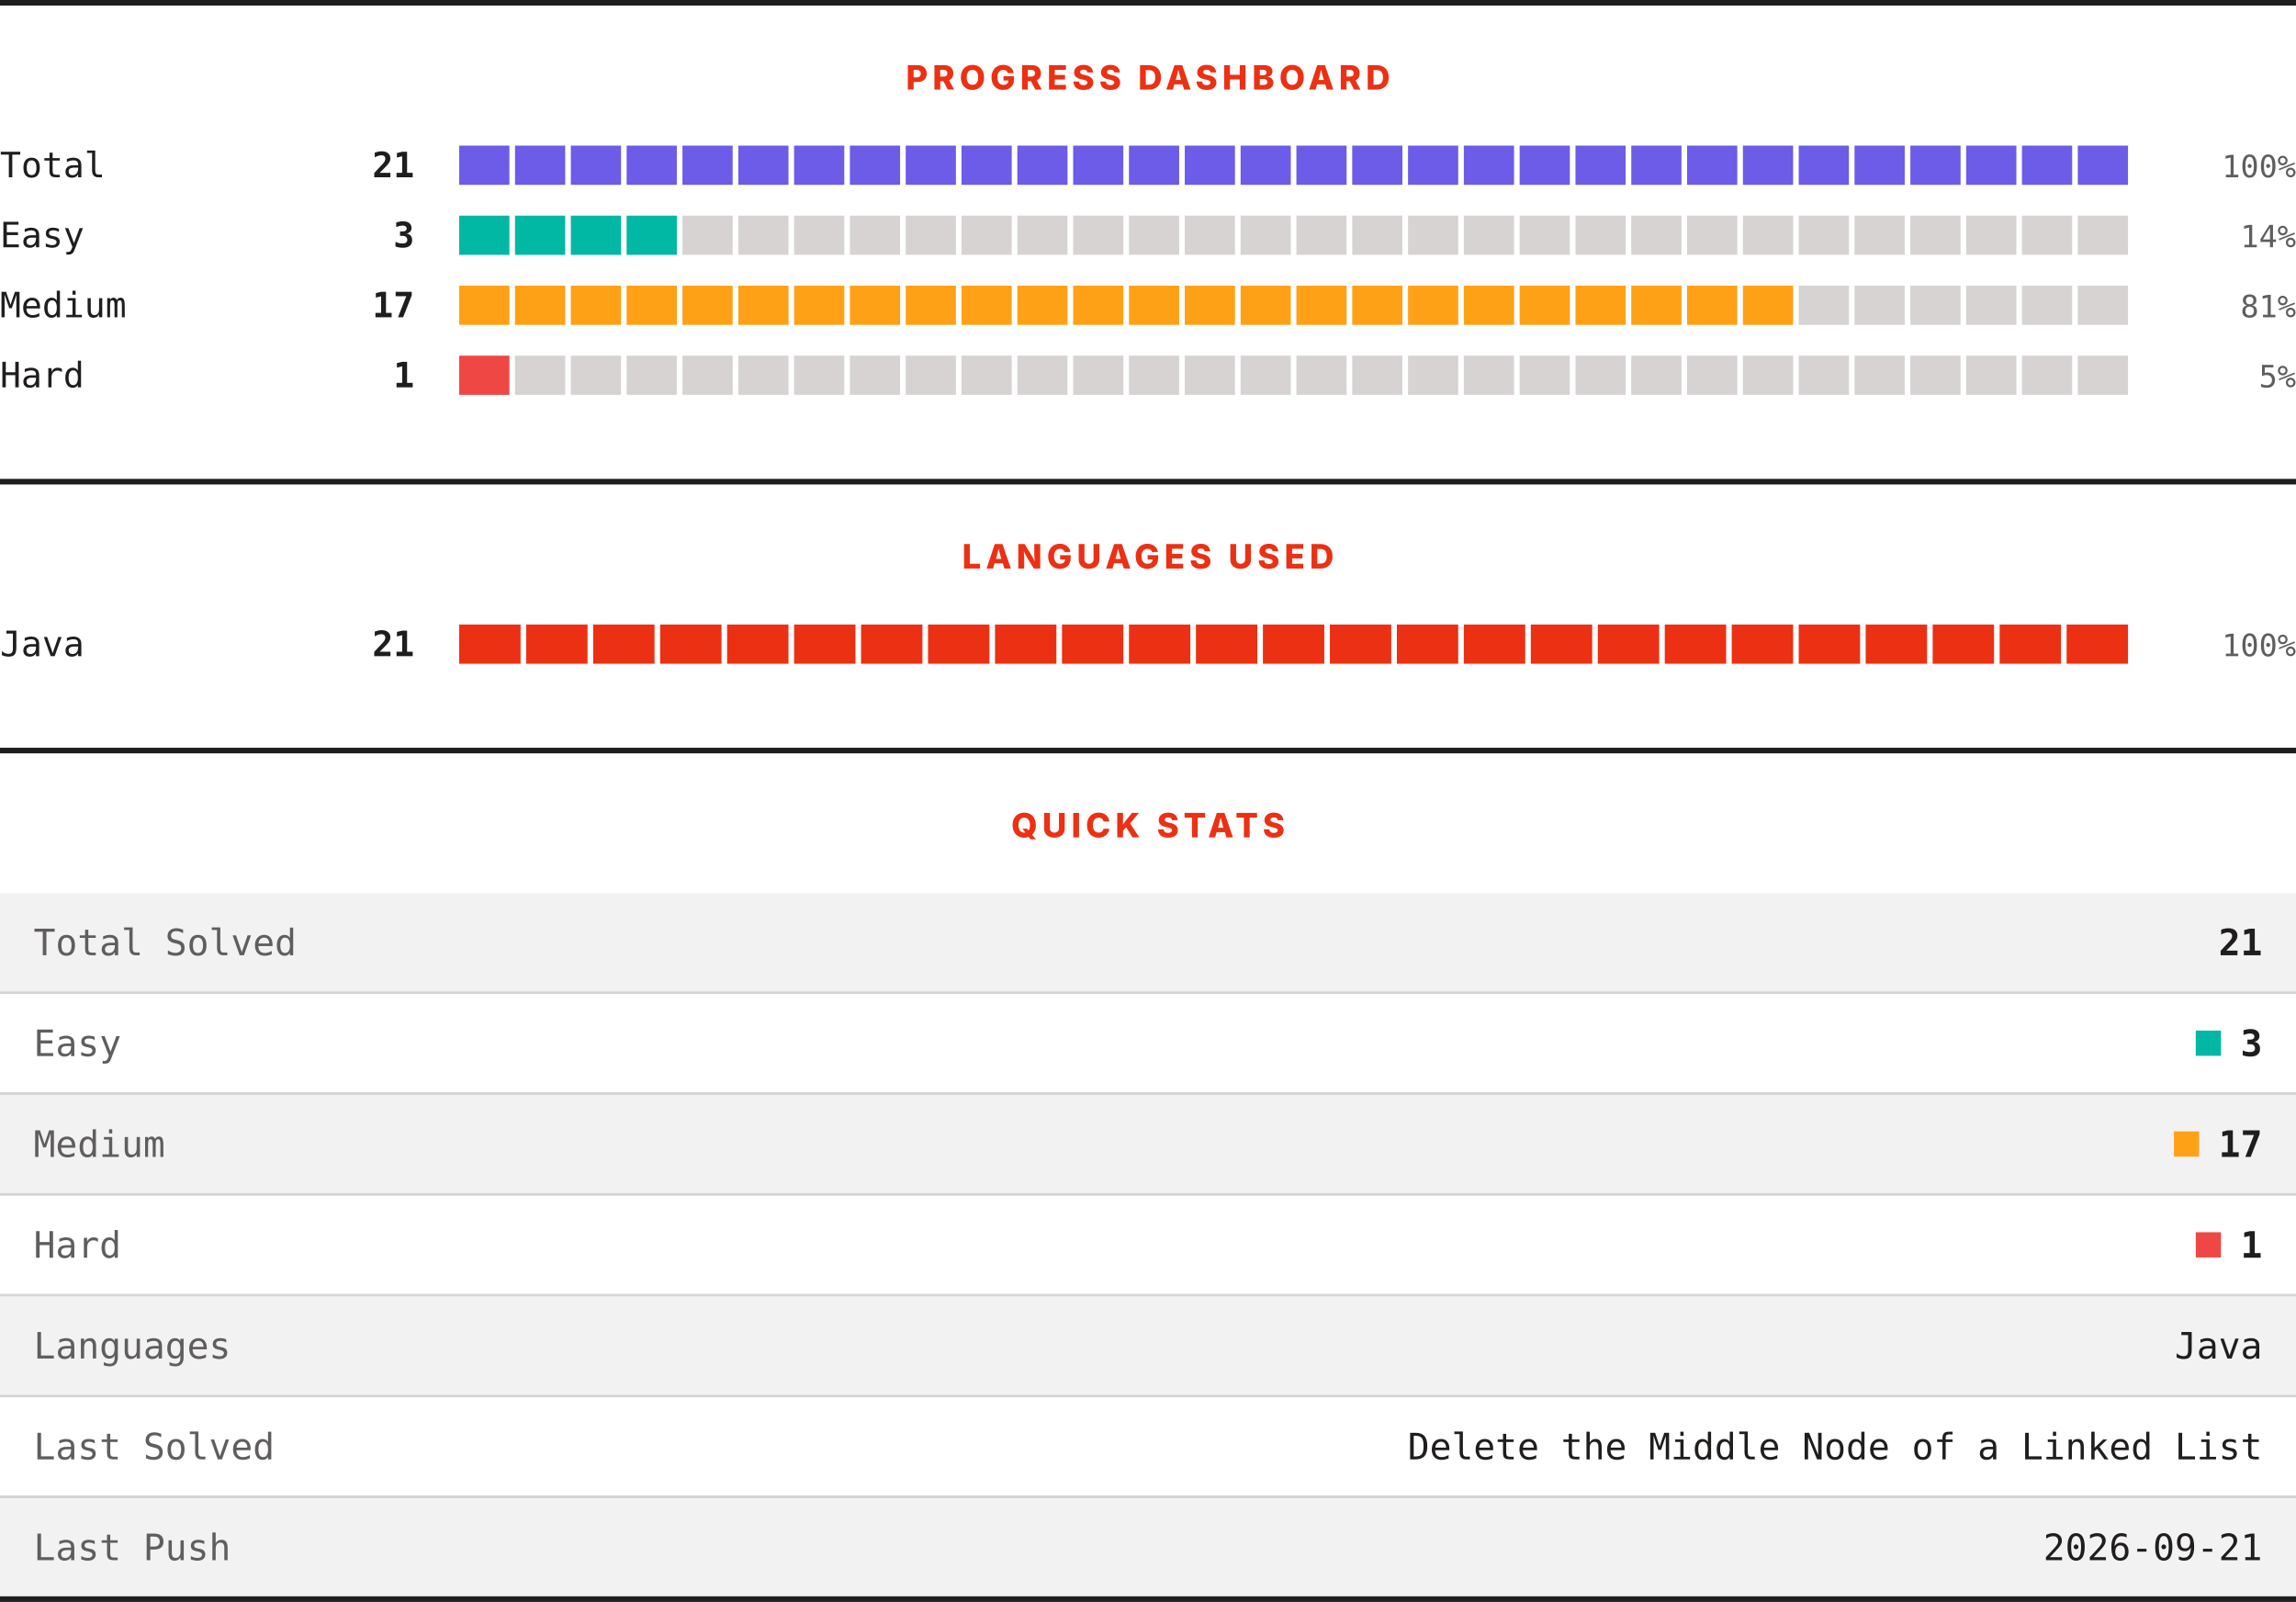
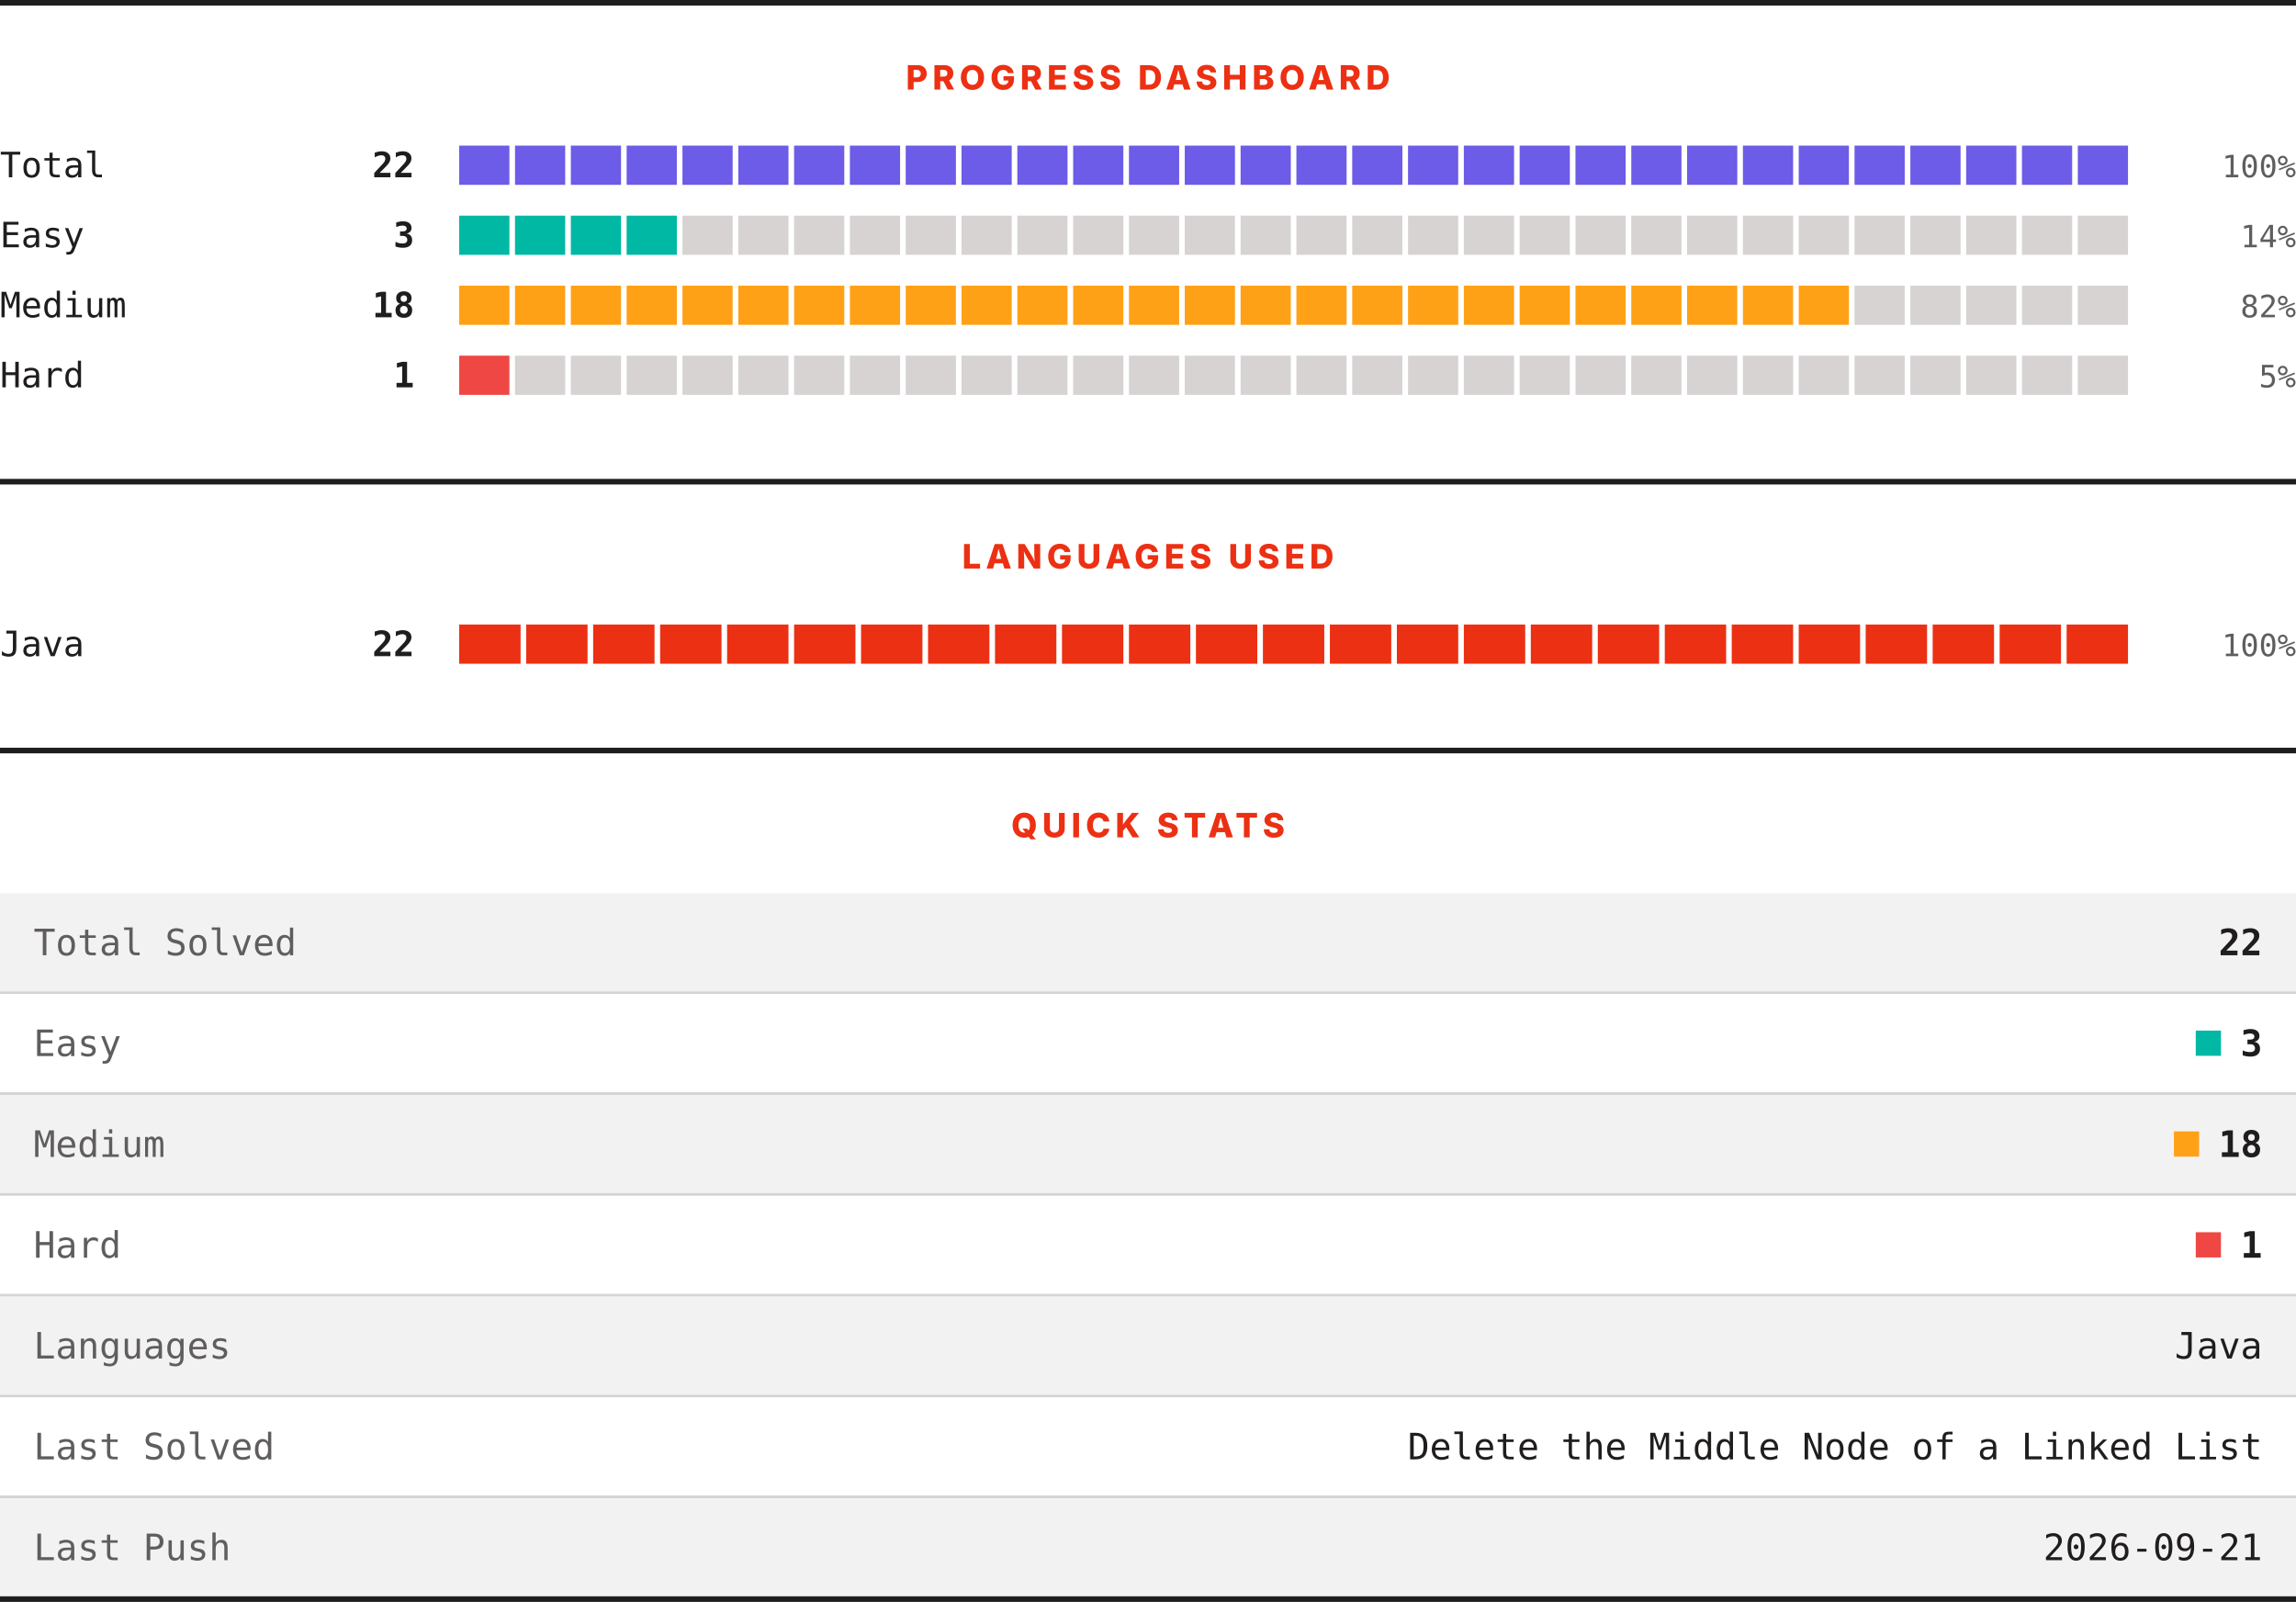
<svg xmlns="http://www.w3.org/2000/svg" width="820" height="572" viewBox="0 0 820 572" role="img" aria-label="LeetCode progress, languages and quick stats">
  <rect width="820" height="572" fill="#ffffff" />
  <rect x="0" y="0" width="820" height="2" fill="#201e1d" />
  <text x="410" y="32" text-anchor="middle" font-family="Archivo, system-ui, -apple-system, Segoe UI, sans-serif" font-size="12" font-weight="800" letter-spacing="1.68" fill="#ec3013">PROGRESS DASHBOARD</text>
  <text x="0" y="63.3" font-family="ui-monospace, SFMono-Regular, Menlo, Consolas, monospace" font-size="12.5" fill="#201e1d">Total</text>
-   <text x="148" y="63.3" text-anchor="end" font-family="ui-monospace, SFMono-Regular, Menlo, Consolas, monospace" font-size="12.5" font-weight="700" fill="#201e1d">21</text>
+   <text x="148" y="63.3" text-anchor="end" font-family="ui-monospace, SFMono-Regular, Menlo, Consolas, monospace" font-size="12.5" font-weight="700" fill="#201e1d">22</text>
  <rect x="164.00" y="52" width="17.93" height="14" fill="#6c5ce7" />
  <rect x="183.93" y="52" width="17.93" height="14" fill="#6c5ce7" />
  <rect x="203.87" y="52" width="17.93" height="14" fill="#6c5ce7" />
  <rect x="223.80" y="52" width="17.93" height="14" fill="#6c5ce7" />
  <rect x="243.73" y="52" width="17.93" height="14" fill="#6c5ce7" />
  <rect x="263.67" y="52" width="17.93" height="14" fill="#6c5ce7" />
  <rect x="283.60" y="52" width="17.93" height="14" fill="#6c5ce7" />
  <rect x="303.53" y="52" width="17.93" height="14" fill="#6c5ce7" />
  <rect x="323.47" y="52" width="17.93" height="14" fill="#6c5ce7" />
  <rect x="343.40" y="52" width="17.93" height="14" fill="#6c5ce7" />
  <rect x="363.33" y="52" width="17.93" height="14" fill="#6c5ce7" />
  <rect x="383.27" y="52" width="17.93" height="14" fill="#6c5ce7" />
  <rect x="403.20" y="52" width="17.93" height="14" fill="#6c5ce7" />
  <rect x="423.13" y="52" width="17.93" height="14" fill="#6c5ce7" />
  <rect x="443.07" y="52" width="17.93" height="14" fill="#6c5ce7" />
  <rect x="463.00" y="52" width="17.93" height="14" fill="#6c5ce7" />
  <rect x="482.93" y="52" width="17.93" height="14" fill="#6c5ce7" />
  <rect x="502.87" y="52" width="17.93" height="14" fill="#6c5ce7" />
  <rect x="522.80" y="52" width="17.93" height="14" fill="#6c5ce7" />
  <rect x="542.73" y="52" width="17.93" height="14" fill="#6c5ce7" />
  <rect x="562.67" y="52" width="17.93" height="14" fill="#6c5ce7" />
  <rect x="582.60" y="52" width="17.93" height="14" fill="#6c5ce7" />
  <rect x="602.53" y="52" width="17.93" height="14" fill="#6c5ce7" />
  <rect x="622.47" y="52" width="17.93" height="14" fill="#6c5ce7" />
  <rect x="642.40" y="52" width="17.93" height="14" fill="#6c5ce7" />
  <rect x="662.33" y="52" width="17.93" height="14" fill="#6c5ce7" />
  <rect x="682.27" y="52" width="17.93" height="14" fill="#6c5ce7" />
  <rect x="702.20" y="52" width="17.93" height="14" fill="#6c5ce7" />
  <rect x="722.13" y="52" width="17.93" height="14" fill="#6c5ce7" />
  <rect x="742.07" y="52" width="17.93" height="14" fill="#6c5ce7" />
  <text x="820" y="63.3" text-anchor="end" font-family="ui-monospace, SFMono-Regular, Menlo, Consolas, monospace" font-size="11" fill="#605d5d">100%</text>
  <text x="0" y="88.3" font-family="ui-monospace, SFMono-Regular, Menlo, Consolas, monospace" font-size="12.5" fill="#201e1d">Easy</text>
  <text x="148" y="88.3" text-anchor="end" font-family="ui-monospace, SFMono-Regular, Menlo, Consolas, monospace" font-size="12.5" font-weight="700" fill="#201e1d">3</text>
  <rect x="164.00" y="77" width="17.93" height="14" fill="#00b8a3" />
  <rect x="183.93" y="77" width="17.93" height="14" fill="#00b8a3" />
  <rect x="203.87" y="77" width="17.93" height="14" fill="#00b8a3" />
  <rect x="223.80" y="77" width="17.93" height="14" fill="#00b8a3" />
  <rect x="243.73" y="77" width="17.93" height="14" fill="#d7d3d3" />
  <rect x="263.67" y="77" width="17.93" height="14" fill="#d7d3d3" />
  <rect x="283.60" y="77" width="17.93" height="14" fill="#d7d3d3" />
  <rect x="303.53" y="77" width="17.93" height="14" fill="#d7d3d3" />
  <rect x="323.47" y="77" width="17.93" height="14" fill="#d7d3d3" />
  <rect x="343.40" y="77" width="17.93" height="14" fill="#d7d3d3" />
  <rect x="363.33" y="77" width="17.93" height="14" fill="#d7d3d3" />
  <rect x="383.27" y="77" width="17.93" height="14" fill="#d7d3d3" />
  <rect x="403.20" y="77" width="17.93" height="14" fill="#d7d3d3" />
  <rect x="423.13" y="77" width="17.93" height="14" fill="#d7d3d3" />
  <rect x="443.07" y="77" width="17.93" height="14" fill="#d7d3d3" />
  <rect x="463.00" y="77" width="17.93" height="14" fill="#d7d3d3" />
  <rect x="482.93" y="77" width="17.93" height="14" fill="#d7d3d3" />
  <rect x="502.87" y="77" width="17.93" height="14" fill="#d7d3d3" />
  <rect x="522.80" y="77" width="17.93" height="14" fill="#d7d3d3" />
  <rect x="542.73" y="77" width="17.93" height="14" fill="#d7d3d3" />
  <rect x="562.67" y="77" width="17.93" height="14" fill="#d7d3d3" />
  <rect x="582.60" y="77" width="17.93" height="14" fill="#d7d3d3" />
  <rect x="602.53" y="77" width="17.93" height="14" fill="#d7d3d3" />
  <rect x="622.47" y="77" width="17.93" height="14" fill="#d7d3d3" />
  <rect x="642.40" y="77" width="17.93" height="14" fill="#d7d3d3" />
  <rect x="662.33" y="77" width="17.93" height="14" fill="#d7d3d3" />
  <rect x="682.27" y="77" width="17.93" height="14" fill="#d7d3d3" />
  <rect x="702.20" y="77" width="17.93" height="14" fill="#d7d3d3" />
  <rect x="722.13" y="77" width="17.93" height="14" fill="#d7d3d3" />
  <rect x="742.07" y="77" width="17.93" height="14" fill="#d7d3d3" />
  <text x="820" y="88.3" text-anchor="end" font-family="ui-monospace, SFMono-Regular, Menlo, Consolas, monospace" font-size="11" fill="#605d5d">14%</text>
  <text x="0" y="113.3" font-family="ui-monospace, SFMono-Regular, Menlo, Consolas, monospace" font-size="12.5" fill="#201e1d">Medium</text>
-   <text x="148" y="113.3" text-anchor="end" font-family="ui-monospace, SFMono-Regular, Menlo, Consolas, monospace" font-size="12.5" font-weight="700" fill="#201e1d">17</text>
+   <text x="148" y="113.3" text-anchor="end" font-family="ui-monospace, SFMono-Regular, Menlo, Consolas, monospace" font-size="12.5" font-weight="700" fill="#201e1d">18</text>
  <rect x="164.00" y="102" width="17.93" height="14" fill="#ffa116" />
  <rect x="183.93" y="102" width="17.93" height="14" fill="#ffa116" />
  <rect x="203.87" y="102" width="17.93" height="14" fill="#ffa116" />
  <rect x="223.80" y="102" width="17.93" height="14" fill="#ffa116" />
  <rect x="243.73" y="102" width="17.93" height="14" fill="#ffa116" />
  <rect x="263.67" y="102" width="17.93" height="14" fill="#ffa116" />
  <rect x="283.60" y="102" width="17.93" height="14" fill="#ffa116" />
  <rect x="303.53" y="102" width="17.93" height="14" fill="#ffa116" />
  <rect x="323.47" y="102" width="17.93" height="14" fill="#ffa116" />
  <rect x="343.40" y="102" width="17.93" height="14" fill="#ffa116" />
  <rect x="363.33" y="102" width="17.93" height="14" fill="#ffa116" />
  <rect x="383.27" y="102" width="17.93" height="14" fill="#ffa116" />
  <rect x="403.20" y="102" width="17.93" height="14" fill="#ffa116" />
  <rect x="423.13" y="102" width="17.93" height="14" fill="#ffa116" />
  <rect x="443.07" y="102" width="17.93" height="14" fill="#ffa116" />
  <rect x="463.00" y="102" width="17.93" height="14" fill="#ffa116" />
  <rect x="482.93" y="102" width="17.93" height="14" fill="#ffa116" />
  <rect x="502.87" y="102" width="17.93" height="14" fill="#ffa116" />
  <rect x="522.80" y="102" width="17.93" height="14" fill="#ffa116" />
  <rect x="542.73" y="102" width="17.93" height="14" fill="#ffa116" />
  <rect x="562.67" y="102" width="17.93" height="14" fill="#ffa116" />
  <rect x="582.60" y="102" width="17.93" height="14" fill="#ffa116" />
  <rect x="602.53" y="102" width="17.93" height="14" fill="#ffa116" />
  <rect x="622.47" y="102" width="17.93" height="14" fill="#ffa116" />
-   <rect x="642.40" y="102" width="17.93" height="14" fill="#d7d3d3" />
+   <rect x="642.40" y="102" width="17.93" height="14" fill="#ffa116" />
  <rect x="662.33" y="102" width="17.93" height="14" fill="#d7d3d3" />
  <rect x="682.27" y="102" width="17.93" height="14" fill="#d7d3d3" />
  <rect x="702.20" y="102" width="17.93" height="14" fill="#d7d3d3" />
  <rect x="722.13" y="102" width="17.93" height="14" fill="#d7d3d3" />
  <rect x="742.07" y="102" width="17.93" height="14" fill="#d7d3d3" />
-   <text x="820" y="113.3" text-anchor="end" font-family="ui-monospace, SFMono-Regular, Menlo, Consolas, monospace" font-size="11" fill="#605d5d">81%</text>
+   <text x="820" y="113.3" text-anchor="end" font-family="ui-monospace, SFMono-Regular, Menlo, Consolas, monospace" font-size="11" fill="#605d5d">82%</text>
  <text x="0" y="138.3" font-family="ui-monospace, SFMono-Regular, Menlo, Consolas, monospace" font-size="12.5" fill="#201e1d">Hard</text>
  <text x="148" y="138.3" text-anchor="end" font-family="ui-monospace, SFMono-Regular, Menlo, Consolas, monospace" font-size="12.5" font-weight="700" fill="#201e1d">1</text>
  <rect x="164.00" y="127" width="17.93" height="14" fill="#ef4743" />
  <rect x="183.93" y="127" width="17.93" height="14" fill="#d7d3d3" />
  <rect x="203.87" y="127" width="17.93" height="14" fill="#d7d3d3" />
  <rect x="223.80" y="127" width="17.93" height="14" fill="#d7d3d3" />
  <rect x="243.73" y="127" width="17.93" height="14" fill="#d7d3d3" />
  <rect x="263.67" y="127" width="17.93" height="14" fill="#d7d3d3" />
  <rect x="283.60" y="127" width="17.93" height="14" fill="#d7d3d3" />
  <rect x="303.53" y="127" width="17.93" height="14" fill="#d7d3d3" />
  <rect x="323.47" y="127" width="17.93" height="14" fill="#d7d3d3" />
  <rect x="343.40" y="127" width="17.93" height="14" fill="#d7d3d3" />
  <rect x="363.33" y="127" width="17.93" height="14" fill="#d7d3d3" />
  <rect x="383.27" y="127" width="17.93" height="14" fill="#d7d3d3" />
  <rect x="403.20" y="127" width="17.93" height="14" fill="#d7d3d3" />
  <rect x="423.13" y="127" width="17.93" height="14" fill="#d7d3d3" />
  <rect x="443.07" y="127" width="17.93" height="14" fill="#d7d3d3" />
  <rect x="463.00" y="127" width="17.93" height="14" fill="#d7d3d3" />
  <rect x="482.93" y="127" width="17.93" height="14" fill="#d7d3d3" />
  <rect x="502.87" y="127" width="17.93" height="14" fill="#d7d3d3" />
  <rect x="522.80" y="127" width="17.93" height="14" fill="#d7d3d3" />
  <rect x="542.73" y="127" width="17.93" height="14" fill="#d7d3d3" />
  <rect x="562.67" y="127" width="17.93" height="14" fill="#d7d3d3" />
  <rect x="582.60" y="127" width="17.93" height="14" fill="#d7d3d3" />
  <rect x="602.53" y="127" width="17.93" height="14" fill="#d7d3d3" />
  <rect x="622.47" y="127" width="17.93" height="14" fill="#d7d3d3" />
  <rect x="642.40" y="127" width="17.93" height="14" fill="#d7d3d3" />
  <rect x="662.33" y="127" width="17.93" height="14" fill="#d7d3d3" />
  <rect x="682.27" y="127" width="17.93" height="14" fill="#d7d3d3" />
  <rect x="702.20" y="127" width="17.93" height="14" fill="#d7d3d3" />
  <rect x="722.13" y="127" width="17.93" height="14" fill="#d7d3d3" />
  <rect x="742.07" y="127" width="17.93" height="14" fill="#d7d3d3" />
  <text x="820" y="138.3" text-anchor="end" font-family="ui-monospace, SFMono-Regular, Menlo, Consolas, monospace" font-size="11" fill="#605d5d">5%</text>
  <rect x="0" y="171" width="820" height="2" fill="#201e1d" />
  <text x="410" y="203" text-anchor="middle" font-family="Archivo, system-ui, -apple-system, Segoe UI, sans-serif" font-size="12" font-weight="800" letter-spacing="1.68" fill="#ec3013">LANGUAGES USED</text>
  <text x="0" y="234.3" font-family="ui-monospace, SFMono-Regular, Menlo, Consolas, monospace" font-size="12.5" fill="#201e1d">Java</text>
-   <text x="148" y="234.3" text-anchor="end" font-family="ui-monospace, SFMono-Regular, Menlo, Consolas, monospace" font-size="12.5" font-weight="700" fill="#201e1d">21</text>
+   <text x="148" y="234.3" text-anchor="end" font-family="ui-monospace, SFMono-Regular, Menlo, Consolas, monospace" font-size="12.5" font-weight="700" fill="#201e1d">22</text>
  <rect x="164.00" y="223" width="21.92" height="14" fill="#ec3013" />
  <rect x="187.92" y="223" width="21.92" height="14" fill="#ec3013" />
  <rect x="211.84" y="223" width="21.92" height="14" fill="#ec3013" />
  <rect x="235.76" y="223" width="21.92" height="14" fill="#ec3013" />
  <rect x="259.68" y="223" width="21.92" height="14" fill="#ec3013" />
  <rect x="283.60" y="223" width="21.92" height="14" fill="#ec3013" />
  <rect x="307.52" y="223" width="21.92" height="14" fill="#ec3013" />
  <rect x="331.44" y="223" width="21.92" height="14" fill="#ec3013" />
  <rect x="355.36" y="223" width="21.92" height="14" fill="#ec3013" />
  <rect x="379.28" y="223" width="21.92" height="14" fill="#ec3013" />
  <rect x="403.20" y="223" width="21.92" height="14" fill="#ec3013" />
  <rect x="427.12" y="223" width="21.92" height="14" fill="#ec3013" />
  <rect x="451.04" y="223" width="21.92" height="14" fill="#ec3013" />
  <rect x="474.96" y="223" width="21.92" height="14" fill="#ec3013" />
  <rect x="498.88" y="223" width="21.92" height="14" fill="#ec3013" />
  <rect x="522.80" y="223" width="21.92" height="14" fill="#ec3013" />
  <rect x="546.72" y="223" width="21.92" height="14" fill="#ec3013" />
  <rect x="570.64" y="223" width="21.92" height="14" fill="#ec3013" />
  <rect x="594.56" y="223" width="21.92" height="14" fill="#ec3013" />
  <rect x="618.48" y="223" width="21.92" height="14" fill="#ec3013" />
  <rect x="642.40" y="223" width="21.92" height="14" fill="#ec3013" />
  <rect x="666.32" y="223" width="21.92" height="14" fill="#ec3013" />
  <rect x="690.24" y="223" width="21.92" height="14" fill="#ec3013" />
  <rect x="714.16" y="223" width="21.92" height="14" fill="#ec3013" />
  <rect x="738.08" y="223" width="21.92" height="14" fill="#ec3013" />
  <text x="820" y="234.3" text-anchor="end" font-family="ui-monospace, SFMono-Regular, Menlo, Consolas, monospace" font-size="11" fill="#605d5d">100%</text>
  <rect x="0" y="267" width="820" height="2" fill="#201e1d" />
  <text x="410" y="299" text-anchor="middle" font-family="Archivo, system-ui, -apple-system, Segoe UI, sans-serif" font-size="12" font-weight="800" letter-spacing="1.68" fill="#ec3013">QUICK STATS</text>
  <rect x="0" y="319" width="820" height="35" fill="#f3f2f2" />
  <text x="12" y="341.1" font-family="ui-monospace, SFMono-Regular, Menlo, Consolas, monospace" font-size="13" fill="#605d5d">Total Solved</text>
-   <text x="808" y="341.1" text-anchor="end" font-family="ui-monospace, SFMono-Regular, Menlo, Consolas, monospace" font-size="13" font-weight="700" fill="#201e1d">21</text>
+   <text x="808" y="341.1" text-anchor="end" font-family="ui-monospace, SFMono-Regular, Menlo, Consolas, monospace" font-size="13" font-weight="700" fill="#201e1d">22</text>
  <rect x="0" y="354" width="820" height="1" fill="#d7d3d3" />
  <rect x="0" y="355" width="820" height="35" fill="#ffffff" />
  <text x="12" y="377.1" font-family="ui-monospace, SFMono-Regular, Menlo, Consolas, monospace" font-size="13" fill="#605d5d">Easy</text>
  <rect x="784.2" y="368" width="9" height="9" fill="#00b8a3" />
  <text x="808" y="377.1" text-anchor="end" font-family="ui-monospace, SFMono-Regular, Menlo, Consolas, monospace" font-size="13" font-weight="700" fill="#201e1d">3</text>
  <rect x="0" y="390" width="820" height="1" fill="#d7d3d3" />
  <rect x="0" y="391" width="820" height="35" fill="#f3f2f2" />
  <text x="12" y="413.1" font-family="ui-monospace, SFMono-Regular, Menlo, Consolas, monospace" font-size="13" fill="#605d5d">Medium</text>
  <rect x="776.4" y="404" width="9" height="9" fill="#ffa116" />
-   <text x="808" y="413.1" text-anchor="end" font-family="ui-monospace, SFMono-Regular, Menlo, Consolas, monospace" font-size="13" font-weight="700" fill="#201e1d">17</text>
+   <text x="808" y="413.1" text-anchor="end" font-family="ui-monospace, SFMono-Regular, Menlo, Consolas, monospace" font-size="13" font-weight="700" fill="#201e1d">18</text>
  <rect x="0" y="426" width="820" height="1" fill="#d7d3d3" />
  <rect x="0" y="427" width="820" height="35" fill="#ffffff" />
  <text x="12" y="449.1" font-family="ui-monospace, SFMono-Regular, Menlo, Consolas, monospace" font-size="13" fill="#605d5d">Hard</text>
  <rect x="784.2" y="440" width="9" height="9" fill="#ef4743" />
  <text x="808" y="449.1" text-anchor="end" font-family="ui-monospace, SFMono-Regular, Menlo, Consolas, monospace" font-size="13" font-weight="700" fill="#201e1d">1</text>
  <rect x="0" y="462" width="820" height="1" fill="#d7d3d3" />
  <rect x="0" y="463" width="820" height="35" fill="#f3f2f2" />
  <text x="12" y="485.1" font-family="ui-monospace, SFMono-Regular, Menlo, Consolas, monospace" font-size="13" fill="#605d5d">Languages</text>
  <text x="808" y="485.1" text-anchor="end" font-family="ui-monospace, SFMono-Regular, Menlo, Consolas, monospace" font-size="13" fill="#201e1d">Java</text>
  <rect x="0" y="498" width="820" height="1" fill="#d7d3d3" />
  <rect x="0" y="499" width="820" height="35" fill="#ffffff" />
  <text x="12" y="521.1" font-family="ui-monospace, SFMono-Regular, Menlo, Consolas, monospace" font-size="13" fill="#605d5d">Last Solved</text>
  <text x="808" y="521.1" text-anchor="end" font-family="ui-monospace, SFMono-Regular, Menlo, Consolas, monospace" font-size="13" fill="#201e1d">Delete the Middle Node of a Linked List</text>
  <rect x="0" y="534" width="820" height="1" fill="#d7d3d3" />
  <rect x="0" y="535" width="820" height="35" fill="#f3f2f2" />
  <text x="12" y="557.1" font-family="ui-monospace, SFMono-Regular, Menlo, Consolas, monospace" font-size="13" fill="#605d5d">Last Push</text>
  <text x="808" y="557.1" text-anchor="end" font-family="ui-monospace, SFMono-Regular, Menlo, Consolas, monospace" font-size="13" fill="#201e1d">2026-09-21</text>
  <rect x="0" y="570" width="820" height="2" fill="#201e1d" />
</svg>
